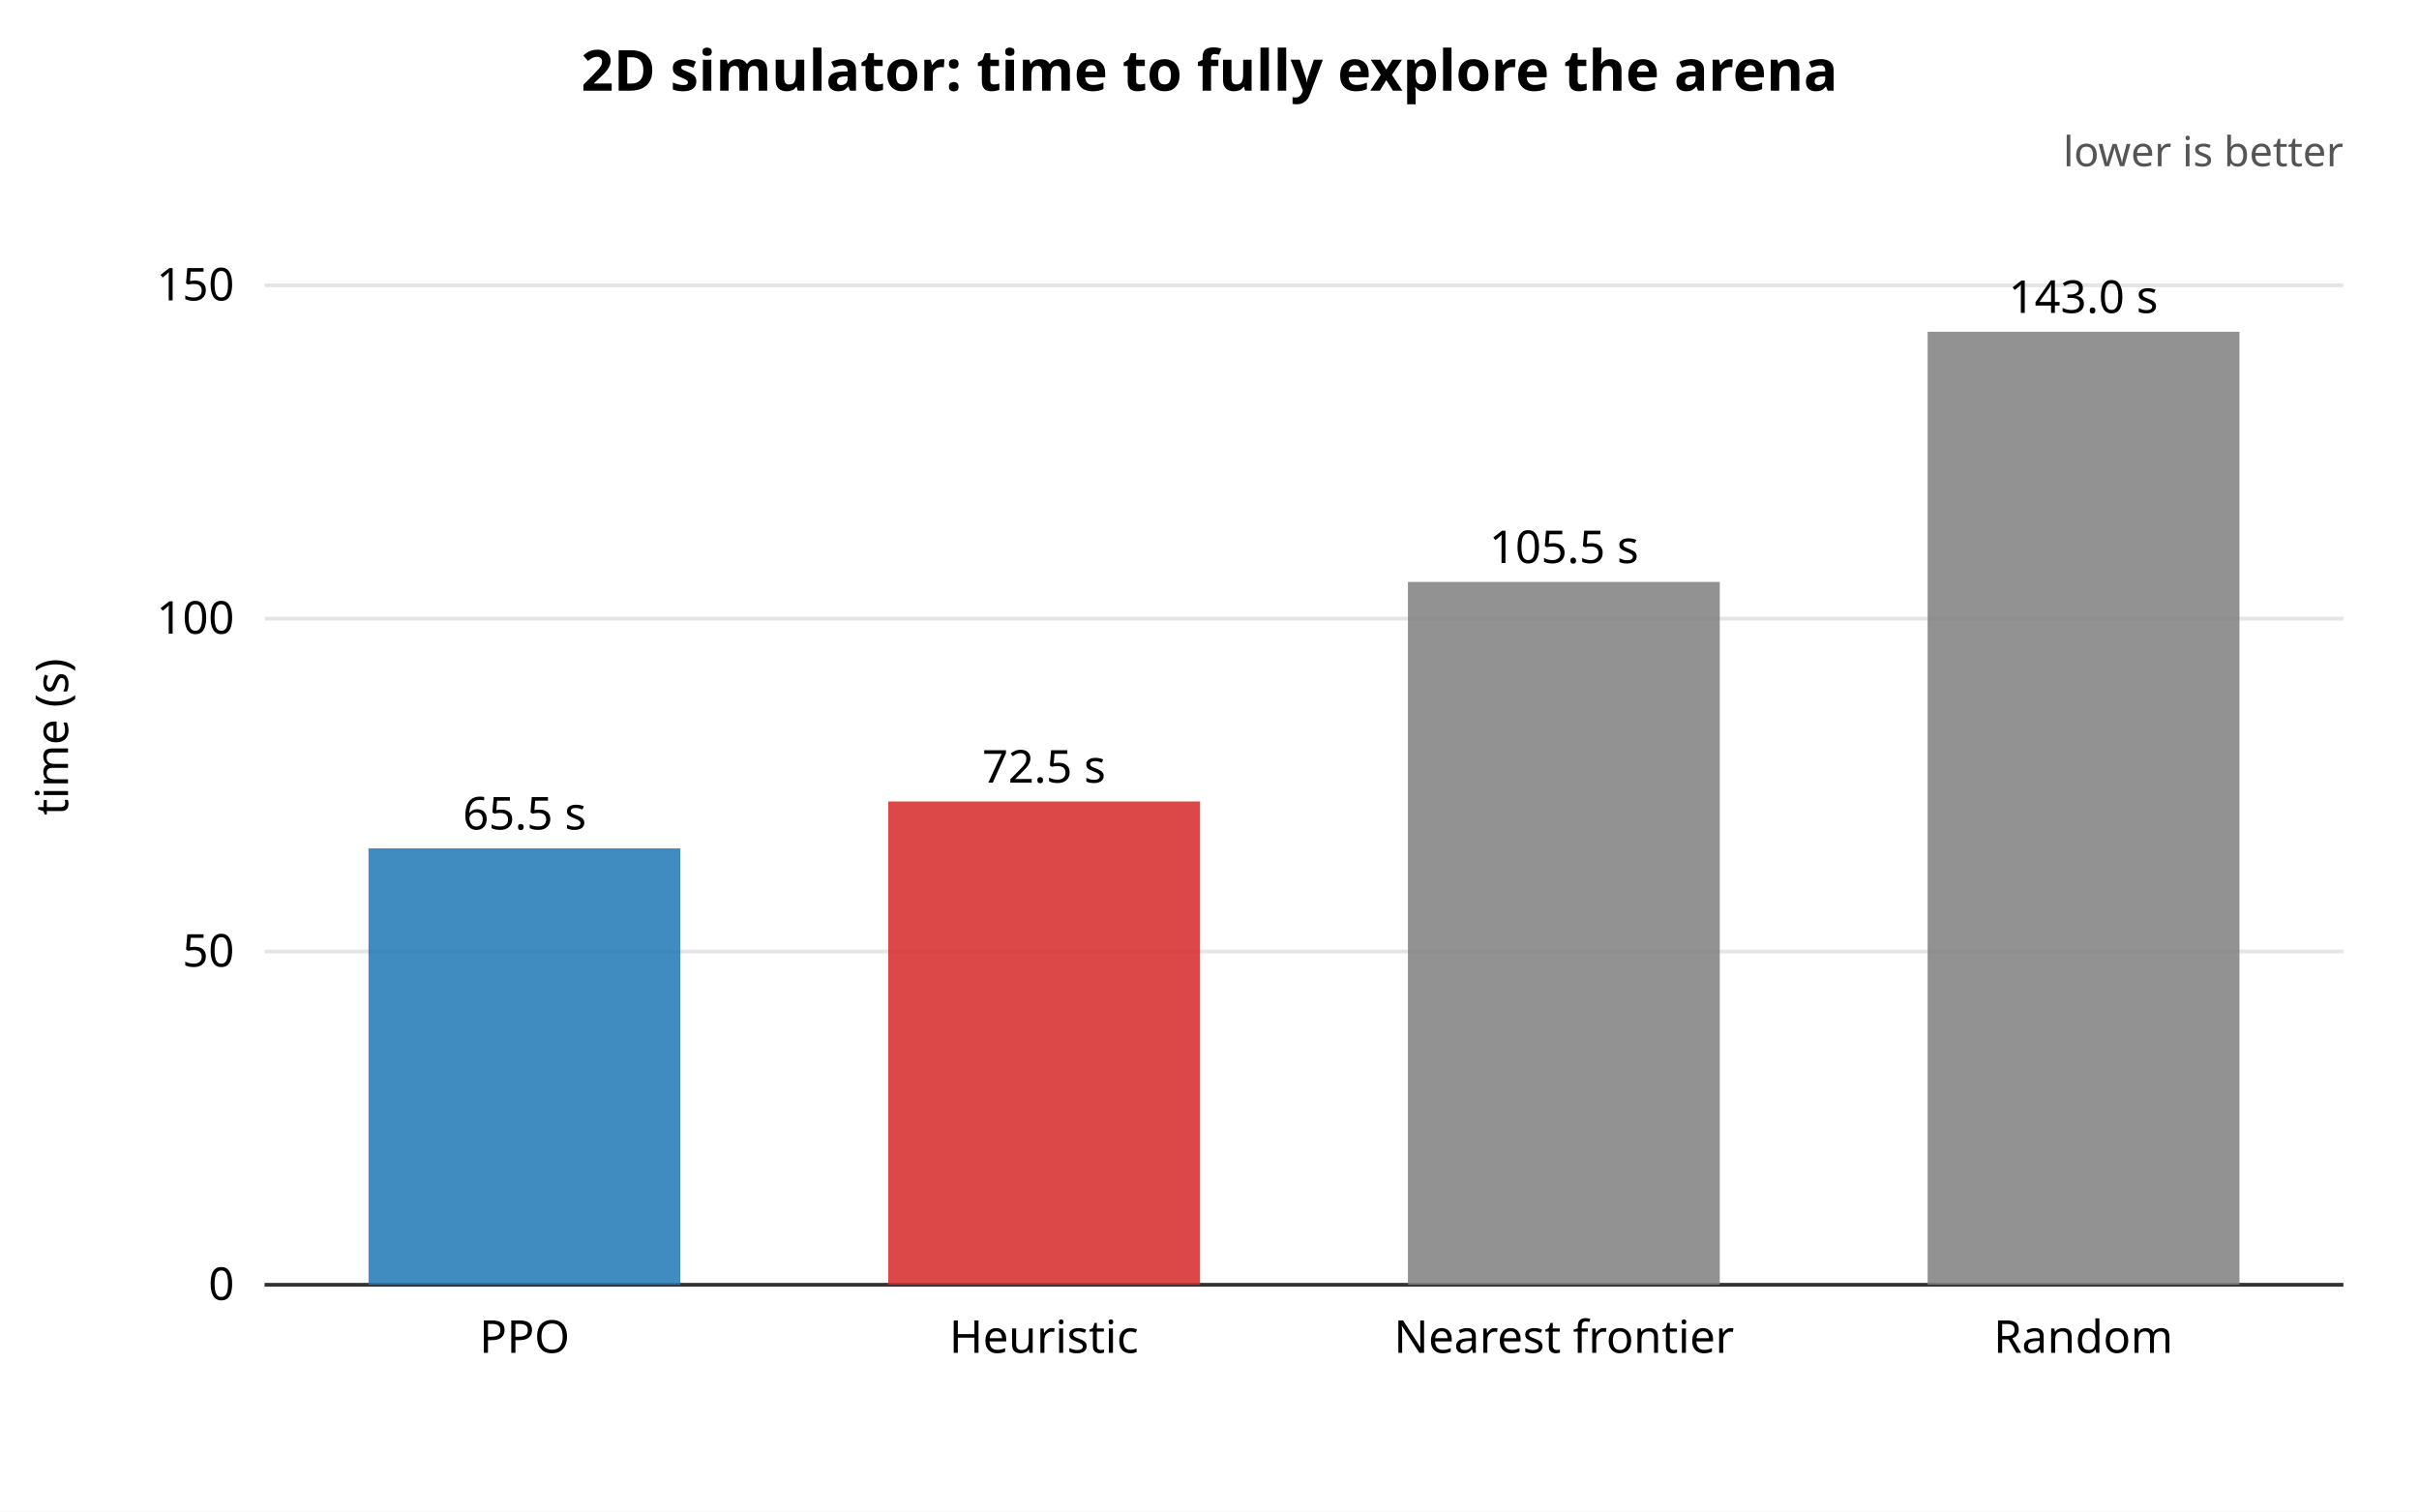
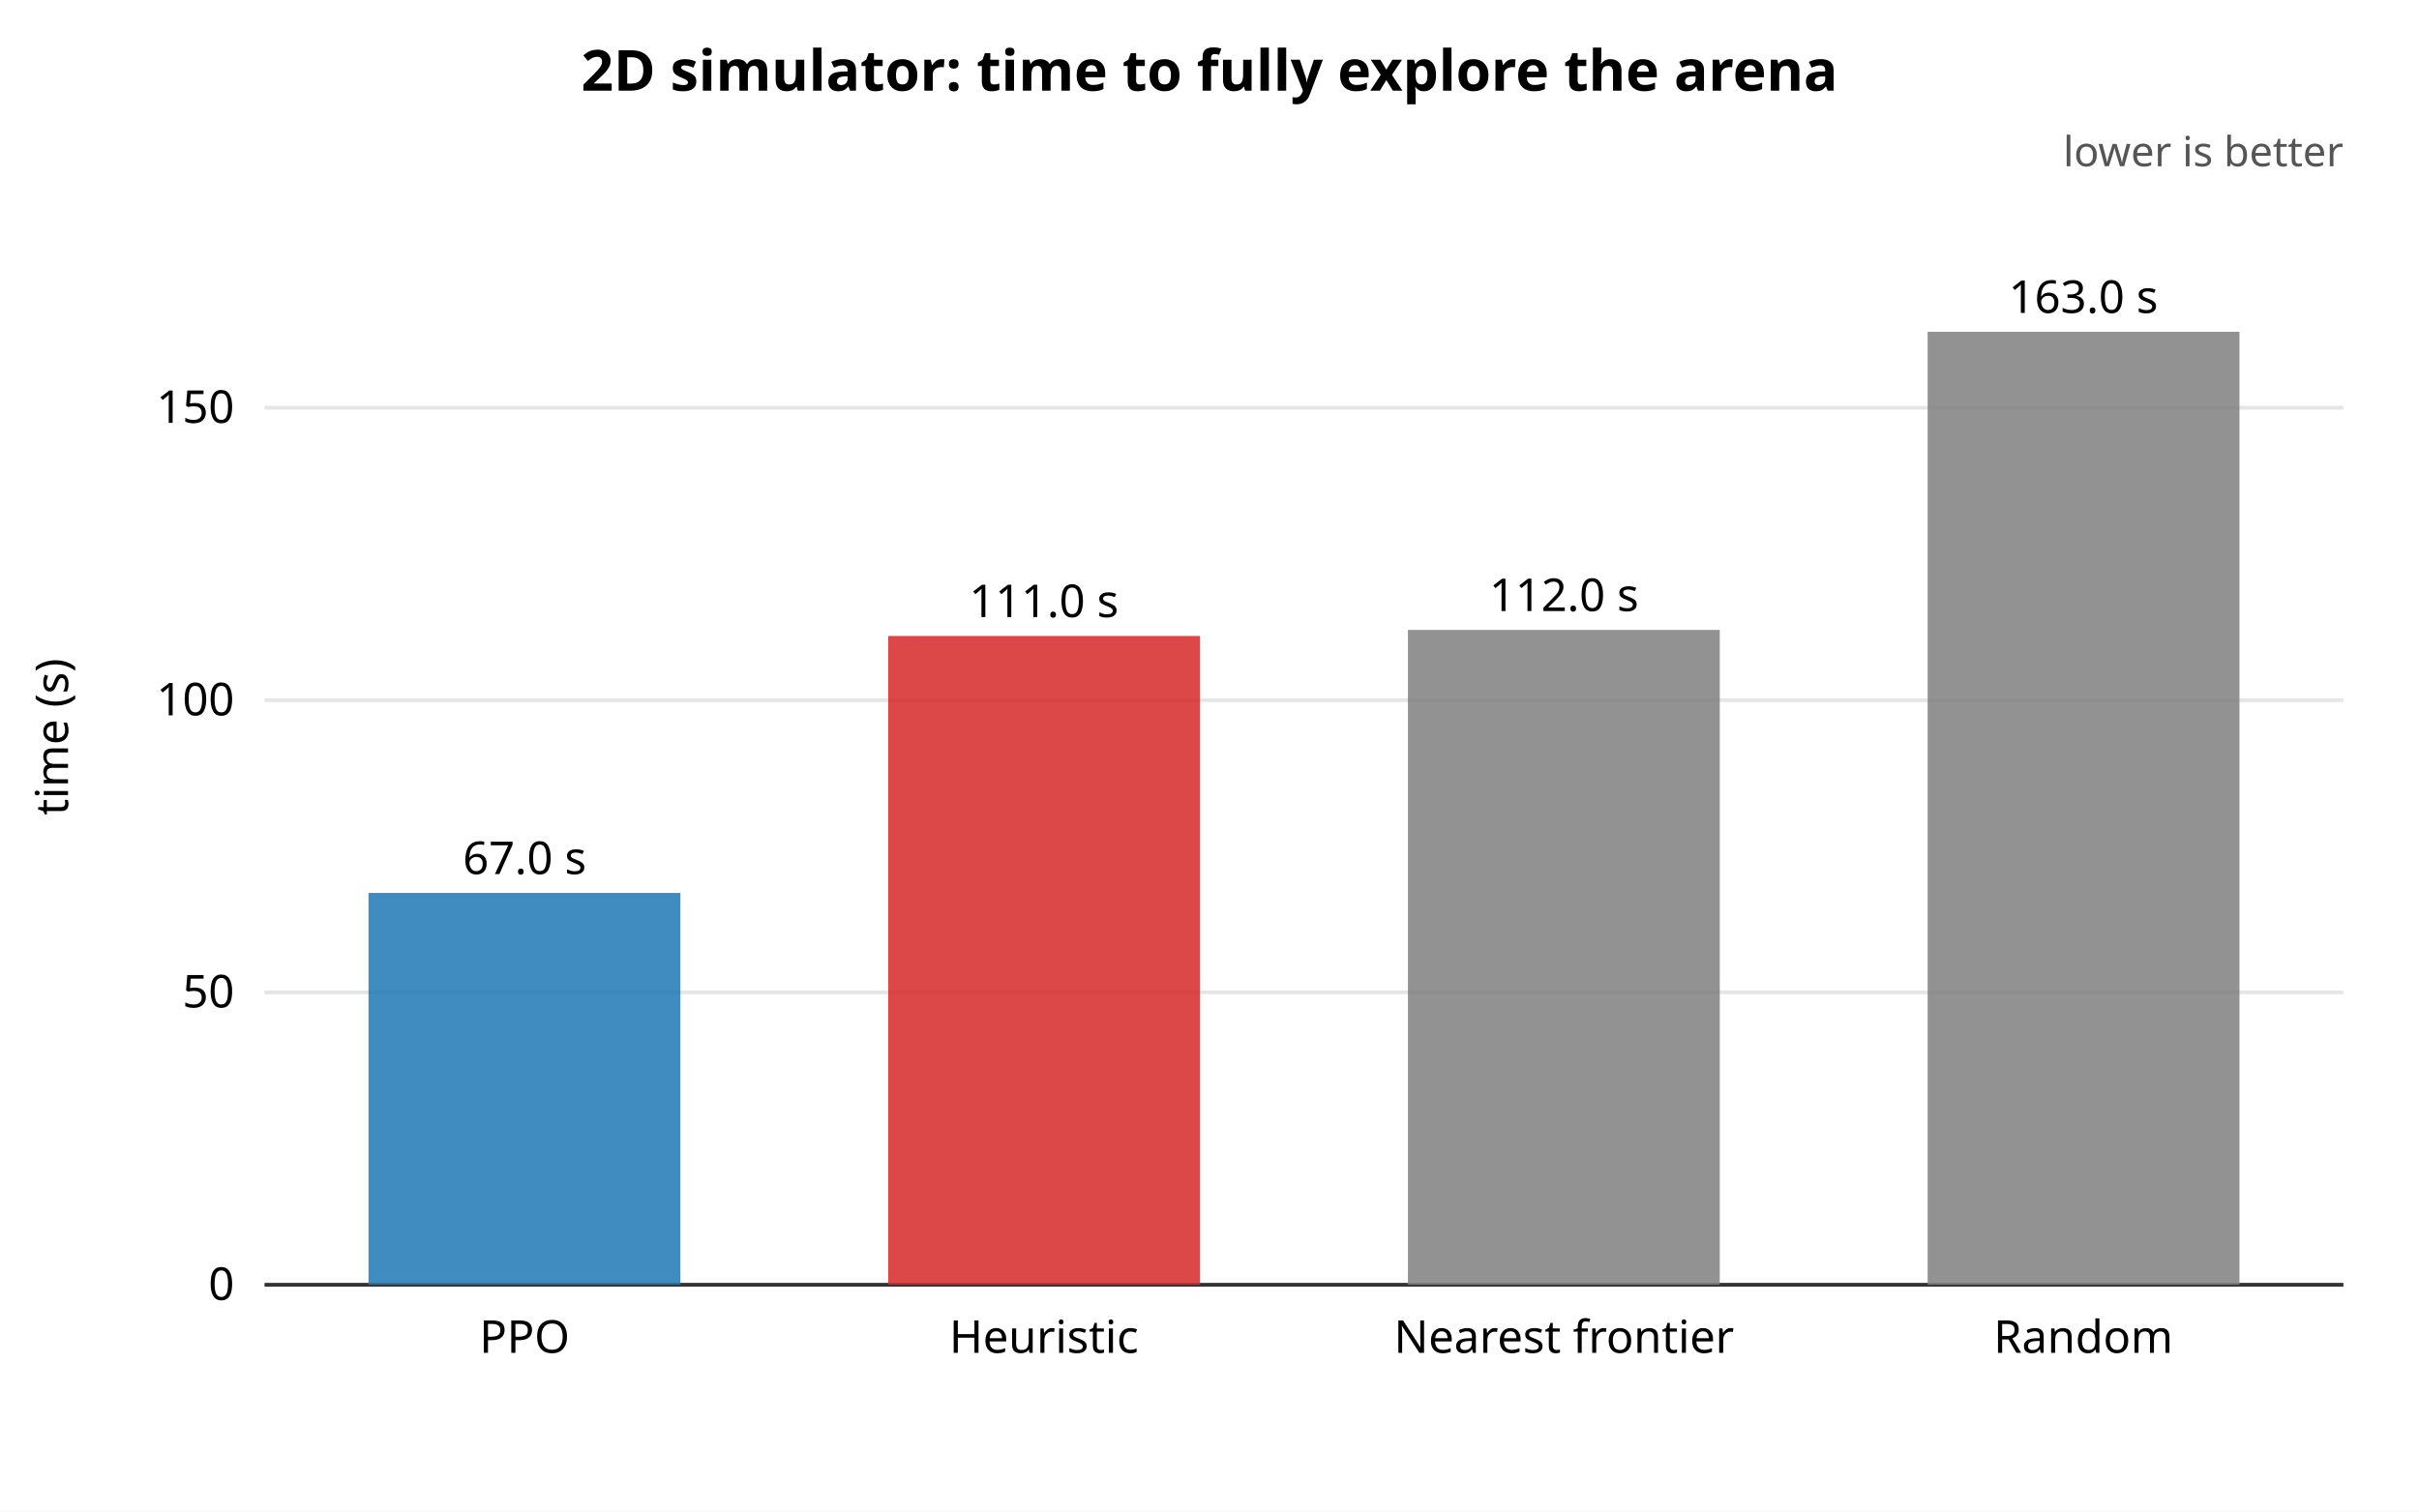
<svg xmlns="http://www.w3.org/2000/svg" width="640" height="400" font-family="sans-serif" font-size="12">
  <rect width="640" height="400" fill="white" />
  <text x="320.0" y="24" text-anchor="middle" font-size="15" font-weight="bold">2D simulator: time to fully explore the arena</text>
  <text x="18" y="195.0" transform="rotate(-90 18 195.0)" text-anchor="middle">time (s)</text>
  <line x1="70" x2="620" y1="340.0" y2="340.0" stroke="#e5e5e5" />
  <text x="62" y="344.0" text-anchor="end">0</text>
-   <line x1="70" x2="620" y1="251.8" y2="251.8" stroke="#e5e5e5" />
-   <text x="62" y="255.8" text-anchor="end">50</text>
-   <line x1="70" x2="620" y1="163.7" y2="163.7" stroke="#e5e5e5" />
-   <text x="62" y="167.7" text-anchor="end">100</text>
-   <line x1="70" x2="620" y1="75.5" y2="75.5" stroke="#e5e5e5" />
-   <text x="62" y="79.5" text-anchor="end">150</text>
+   <line x1="70" x2="620" y1="262.6" y2="262.6" stroke="#e5e5e5" />
+   <text x="62" y="266.6" text-anchor="end">50</text>
+   <line x1="70" x2="620" y1="185.3" y2="185.3" stroke="#e5e5e5" />
+   <text x="62" y="189.3" text-anchor="end">100</text>
+   <line x1="70" x2="620" y1="107.9" y2="107.9" stroke="#e5e5e5" />
+   <text x="62" y="111.9" text-anchor="end">150</text>
  <line x1="70" x2="620" y1="340.0" y2="340.0" stroke="#333" />
-   <rect x="97.5" y="224.5" width="82.5" height="115.5" fill="#1f77b4" fill-opacity="0.85" />
-   <text x="138.8" y="219.5" text-anchor="middle">65.5 s</text>
+   <rect x="97.5" y="236.3" width="82.5" height="103.7" fill="#1f77b4" fill-opacity="0.85" />
+   <text x="138.8" y="231.3" text-anchor="middle">67.0 s</text>
  <text x="138.8" y="358" text-anchor="middle">PPO</text>
-   <rect x="235.0" y="212.1" width="82.5" height="127.9" fill="#d62728" fill-opacity="0.85" />
-   <text x="276.2" y="207.1" text-anchor="middle">72.5 s</text>
+   <rect x="235.0" y="168.3" width="82.5" height="171.7" fill="#d62728" fill-opacity="0.85" />
+   <text x="276.2" y="163.3" text-anchor="middle">111.0 s</text>
  <text x="276.2" y="358" text-anchor="middle">Heuristic</text>
-   <rect x="372.5" y="154.0" width="82.5" height="186.0" fill="#7f7f7f" fill-opacity="0.85" />
-   <text x="413.8" y="149.0" text-anchor="middle">105.5 s</text>
+   <rect x="372.5" y="166.7" width="82.5" height="173.3" fill="#7f7f7f" fill-opacity="0.85" />
+   <text x="413.8" y="161.7" text-anchor="middle">112.0 s</text>
  <text x="413.8" y="358" text-anchor="middle">Nearest frontier</text>
  <rect x="510.0" y="87.8" width="82.5" height="252.2" fill="#7f7f7f" fill-opacity="0.85" />
-   <text x="551.2" y="82.8" text-anchor="middle">143.0 s</text>
+   <text x="551.2" y="82.8" text-anchor="middle">163.0 s</text>
  <text x="551.2" y="358" text-anchor="middle">Random</text>
  <text x="620" y="44" text-anchor="end" font-size="11" fill="#555">lower is better</text>
</svg>
